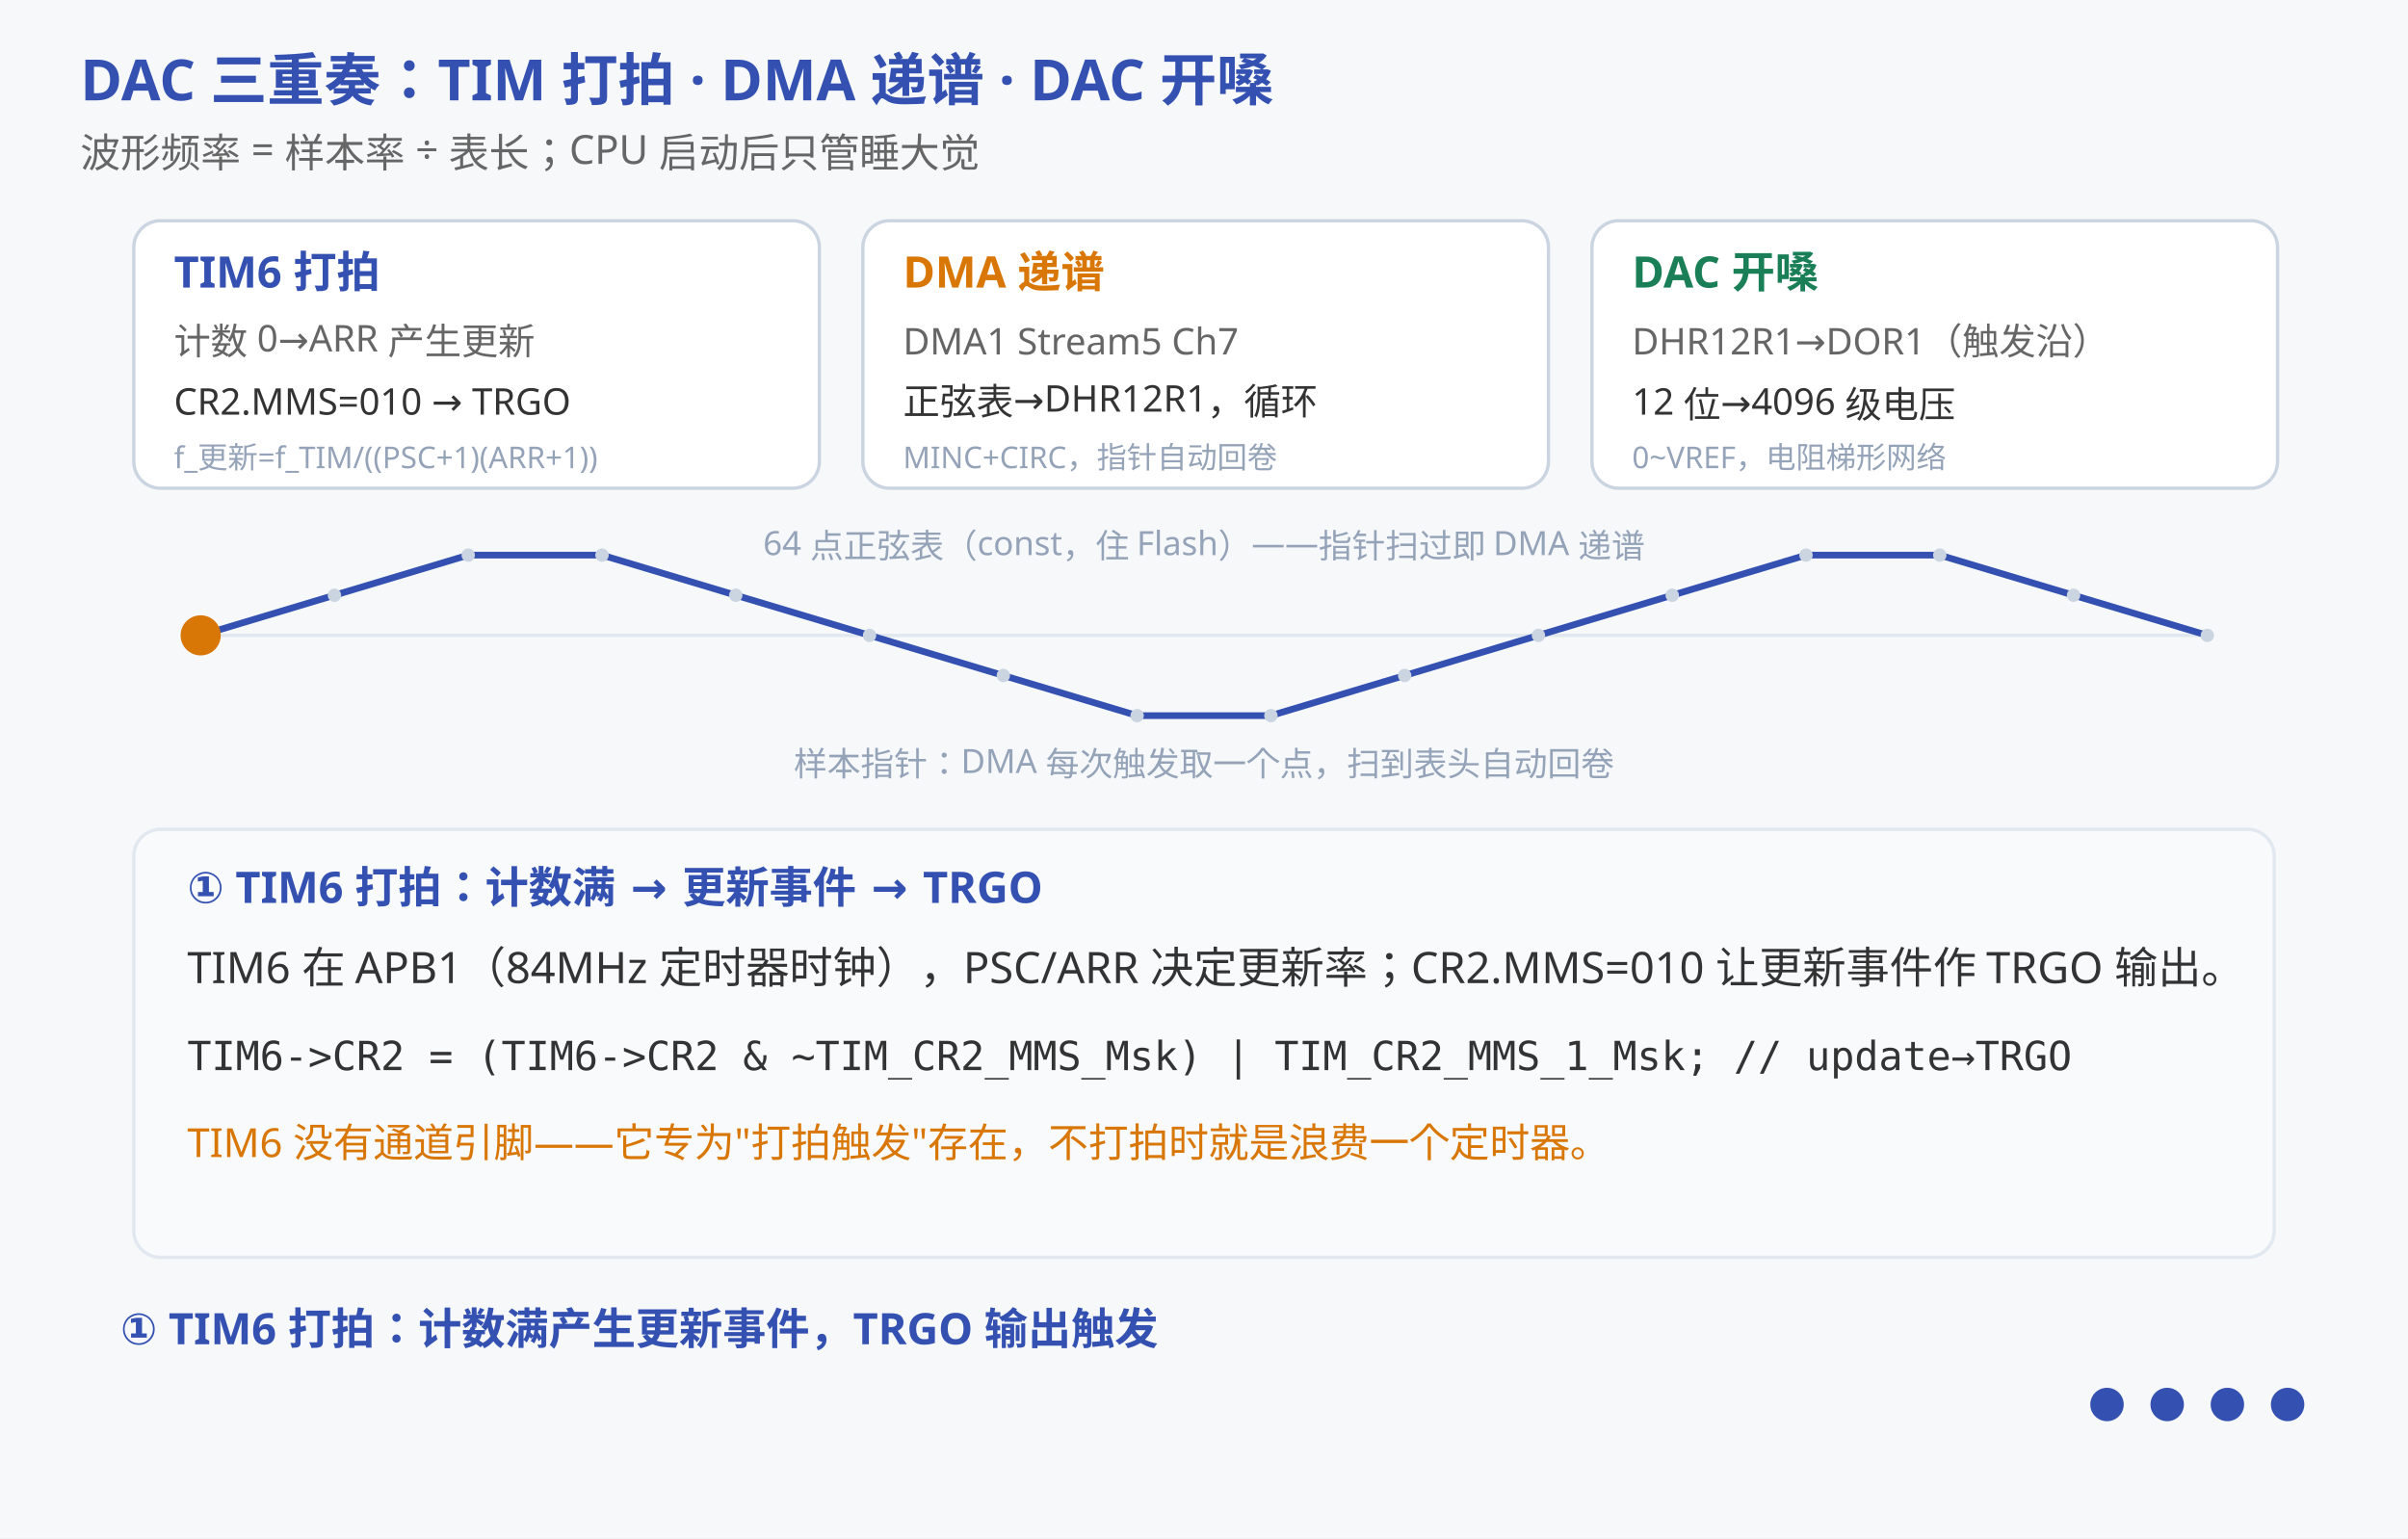
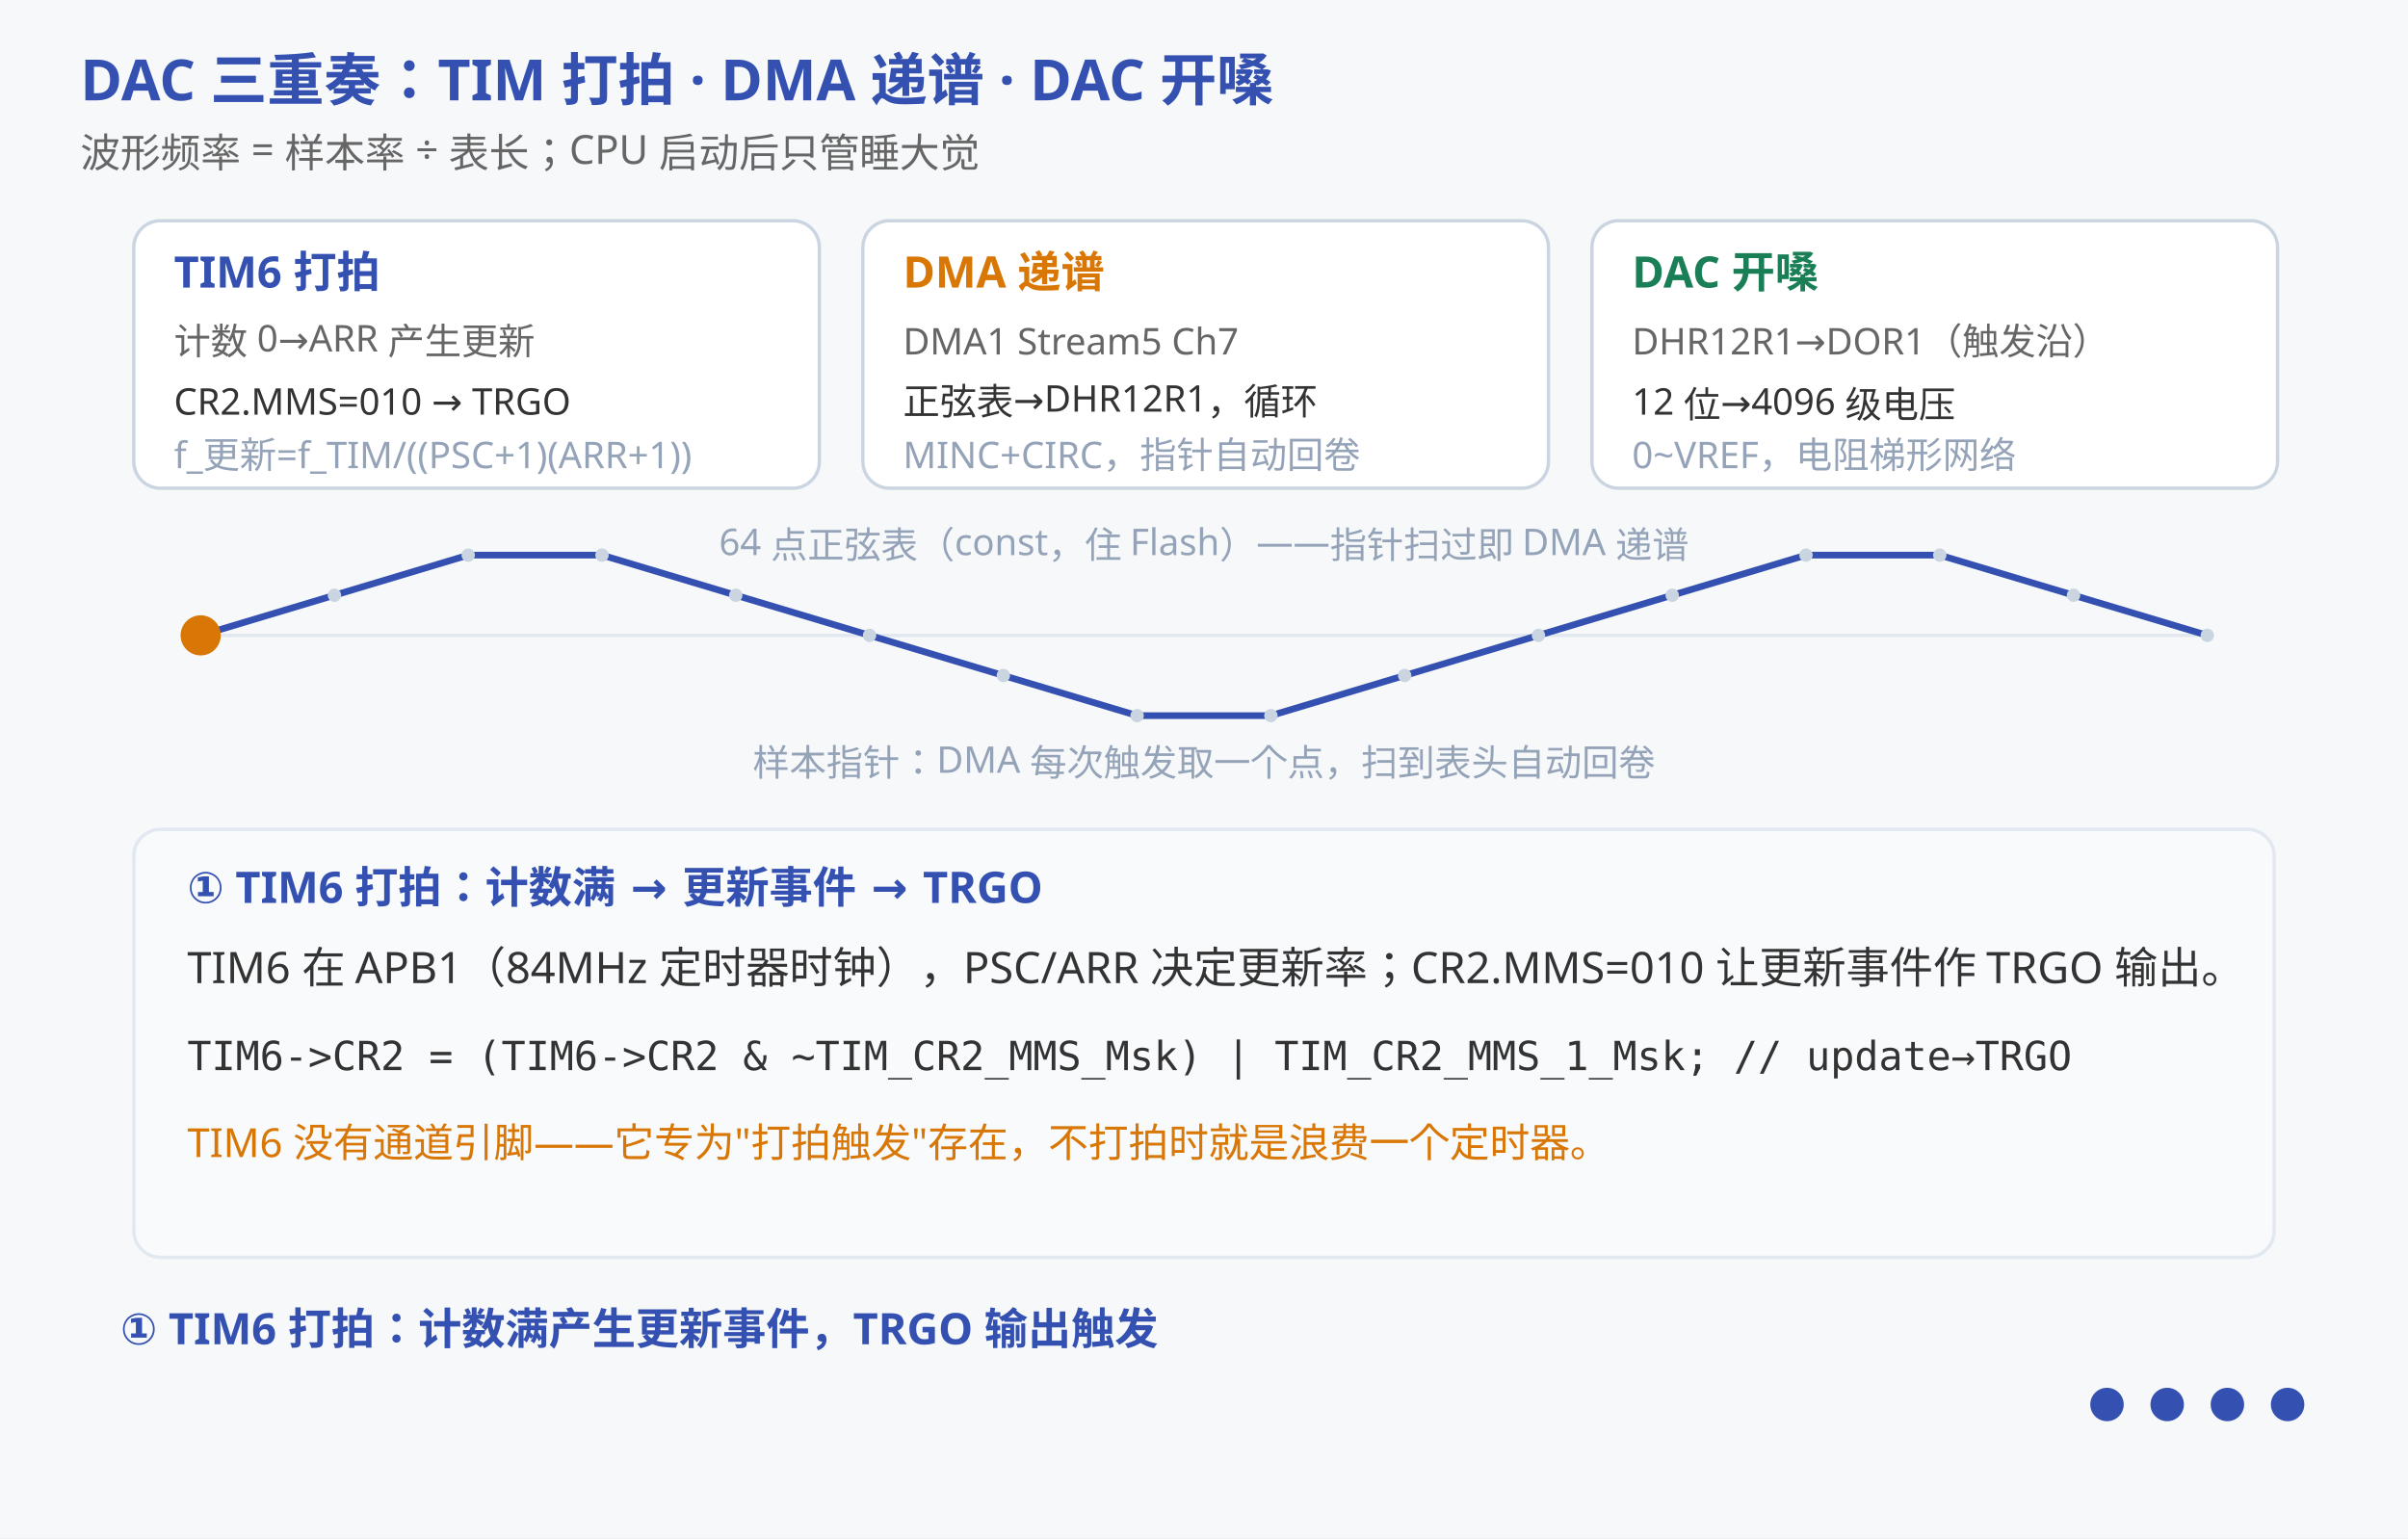
<svg xmlns="http://www.w3.org/2000/svg" viewBox="0 0 720 460" font-family="'Segoe UI','Microsoft YaHei',sans-serif">
  <rect width="720" height="460" fill="#f6f8fa" />
  <text x="24" y="30" font-size="17" font-weight="bold" fill="#3451b2">DAC 三重奏：TIM 打拍 · DMA 递谱 · DAC 开嗓</text>
  <text x="24" y="50" font-size="12" fill="#666">波形频率 = 样本率 ÷ 表长；CPU 启动后只管睡大觉</text>
  <rect x="40" y="66" width="205" height="80" rx="8" fill="#ffffff" stroke="#cbd5e1" />
  <text x="52" y="86" font-size="13" font-weight="bold" fill="#3451b2">TIM6 打拍</text>
  <text x="52" y="106" font-size="11" fill="#666">计数 0→ARR 产生更新</text>
  <text x="52" y="124" font-size="11" fill="#333">CR2.MMS=010 → TRGO</text>
-   <text x="52" y="140" font-size="9" fill="#94a3b8">f_更新=f_TIM/((PSC+1)(ARR+1))</text>
+   <text x="52" y="140" font-size="11" fill="#94a3b8">f_更新=f_TIM/((PSC+1)(ARR+1))</text>
  <rect x="258" y="66" width="205" height="80" rx="8" fill="#ffffff" stroke="#cbd5e1" />
  <text x="270" y="86" font-size="13" font-weight="bold" fill="#d97706">DMA 递谱</text>
  <text x="270" y="106" font-size="11" fill="#666">DMA1 Stream5 Ch7</text>
  <text x="270" y="124" font-size="11" fill="#333">正弦表→DHR12R1，循环</text>
-   <text x="270" y="140" font-size="9" fill="#94a3b8">MINC+CIRC，指针自动回卷</text>
+   <text x="270" y="140" font-size="11" fill="#94a3b8">MINC+CIRC，指针自动回卷</text>
  <rect x="476" y="66" width="205" height="80" rx="8" fill="#ffffff" stroke="#cbd5e1" />
  <text x="488" y="86" font-size="13" font-weight="bold" fill="#1a7f56">DAC 开嗓</text>
  <text x="488" y="106" font-size="11" fill="#666">DHR12R1→DOR1（触发沿）</text>
  <text x="488" y="124" font-size="11" fill="#333">12 位→4096 级电压</text>
-   <text x="488" y="140" font-size="9" fill="#94a3b8">0~VREF，电阻梯形网络</text>
-   <text x="360" y="166" font-size="10" fill="#94a3b8" text-anchor="middle">64 点正弦表（const，住 Flash）——指针扫过即 DMA 递谱</text>
+   <text x="488" y="140" font-size="11" fill="#94a3b8">0~VREF，电阻梯形网络</text>
+   <text x="360" y="166" font-size="11" fill="#94a3b8" text-anchor="middle">64 点正弦表（const，住 Flash）——指针扫过即 DMA 递谱</text>
  <line x1="60" y1="190" x2="660" y2="190" stroke="#e2e8f0" stroke-width="1" />
  <polyline points="60,190 100,178 140,166 180,166 220,178 260,190 300,202 340,214 380,214 420,202 460,190 500,178 540,166 580,166 620,178 660,190" fill="none" stroke="#3451b2" stroke-width="2" />
  <g fill="#cbd5e1">
    <circle cx="60" cy="190" r="2" />
    <circle cx="100" cy="178" r="2" />
    <circle cx="140" cy="166" r="2" />
    <circle cx="180" cy="166" r="2" />
    <circle cx="220" cy="178" r="2" />
    <circle cx="260" cy="190" r="2" />
    <circle cx="300" cy="202" r="2" />
    <circle cx="340" cy="214" r="2" />
    <circle cx="380" cy="214" r="2" />
    <circle cx="420" cy="202" r="2" />
    <circle cx="460" cy="190" r="2" />
    <circle cx="500" cy="178" r="2" />
    <circle cx="540" cy="166" r="2" />
    <circle cx="580" cy="166" r="2" />
    <circle cx="620" cy="178" r="2" />
    <circle cx="660" cy="190" r="2" />
  </g>
  <circle cx="60" cy="190" r="6" fill="#d97706">
    <animate attributeName="cx" values="60;660;660;60" keyTimes="0;0.86;0.93;1" dur="4s" repeatCount="indefinite" />
  </circle>
-   <text x="360" y="232" font-size="10" fill="#94a3b8" text-anchor="middle">样本指针：DMA 每次触发取一个点，扫到表头自动回卷</text>
+   <text x="360" y="232" font-size="11" fill="#94a3b8" text-anchor="middle">样本指针：DMA 每次触发取一个点，扫到表头自动回卷</text>
  <g opacity="1">
    <animate attributeName="opacity" calcMode="discrete" values="1;0;0;0;0" keyTimes="0;0.25;0.5;0.75;1" dur="12s" repeatCount="indefinite" />
    <rect x="40" y="248" width="640" height="128" rx="8" fill="#f8fafc" stroke="#e2e8f0" />
    <text x="56" y="270" font-size="13" font-weight="bold" fill="#3451b2">① TIM6 打拍：计数满 → 更新事件 → TRGO</text>
    <text x="56" y="294" font-size="13" fill="#333">TIM6 在 APB1（84MHz 定时器时钟），PSC/ARR 决定更新率；CR2.MMS=010 让更新事件作 TRGO 输出。</text>
    <text x="56" y="320" font-size="12" font-family="Consolas,monospace" fill="#333">TIM6-&gt;CR2 = (TIM6-&gt;CR2 &amp; ~TIM_CR2_MMS_Msk) | TIM_CR2_MMS_1_Msk;  // update→TRGO</text>
    <text x="56" y="346" font-size="12" fill="#d97706">TIM6 没有通道引脚——它专为"打拍触发"存在，不打拍时就是浪费一个定时器。</text>
  </g>
  <g opacity="0">
    <animate attributeName="opacity" calcMode="discrete" values="0;1;0;0;0" keyTimes="0;0.25;0.5;0.75;1" dur="12s" repeatCount="indefinite" />
    <rect x="40" y="248" width="640" height="128" rx="8" fill="#f8fafc" stroke="#e2e8f0" />
    <text x="56" y="270" font-size="13" font-weight="bold" fill="#d97706">② DMA 递谱：TRGO → DAC 请求 → 取下一个样本</text>
    <text x="56" y="294" font-size="13" fill="#333">DAC1 的 DMA 请求在 DMA1 Stream5 Channel7（RM0090 Table 43）。MINC 让内存指针递增、CIRC 让传完回卷。</text>
    <text x="56" y="320" font-size="12" font-family="Consolas,monospace" fill="#333">DMA1_Stream5-&gt;PAR = &amp;DAC-&gt;DHR12R1;  M0AR = sine_table;  NDTR = 64;  CR = CH7|MINC|CIRC|...</text>
    <text x="56" y="346" font-size="12" fill="#d97706">启动顺序：先 DAC（TEN1+DMAEN1）再使能 DMA 流——反过来第一样本会被覆盖。</text>
  </g>
  <g opacity="0">
    <animate attributeName="opacity" calcMode="discrete" values="0;0;1;0;0" keyTimes="0;0.25;0.5;0.75;1" dur="12s" repeatCount="indefinite" />
    <rect x="40" y="248" width="640" height="128" rx="8" fill="#f8fafc" stroke="#e2e8f0" />
    <text x="56" y="270" font-size="13" font-weight="bold" fill="#1a7f56">③ DAC 开嗓：DHR12R1 → DOR1 → 电压</text>
    <text x="56" y="294" font-size="13" fill="#333">触发沿把 DHR12R1（数据保持）搬到 DOR1（输出寄存器），电阻梯形网络按 12 位数字输出对应电压。</text>
    <text x="56" y="320" font-size="12" font-family="Consolas,monospace" fill="#333">DAC-&gt;CR |= DAC_CR_TEN1_Msk | DAC_CR_DMAEN1_Msk;  // 触发使能 + DMA 请求使能</text>
    <text x="56" y="346" font-size="12" fill="#3eaf7c">写 2048 → 输出 VREF/2；12 位右对齐，写错对齐寄存器幅度只剩 1/16。</text>
  </g>
  <g opacity="0">
    <animate attributeName="opacity" calcMode="discrete" values="0;0;0;1;0" keyTimes="0;0.25;0.5;0.75;1" dur="12s" repeatCount="indefinite" />
    <rect x="40" y="248" width="640" height="128" rx="8" fill="#f8fafc" stroke="#e2e8f0" />
    <text x="56" y="270" font-size="13" font-weight="bold" fill="#3451b2">④ 波形出来：样本率、表长、频率的数学</text>
    <text x="56" y="292" font-size="13" fill="#333">f_波形 = f_样本 / N = f_TIM6更新 / N——1kHz/64 点要 64kHz 样本率。</text>
    <text x="56" y="312" font-size="13" fill="#333">84MHz / 64kHz = 1312.5 不整除——舍入到 1312，误差 0.1%。</text>
    <text x="56" y="332" font-size="12" font-family="Consolas,monospace" fill="#333">N=64 → 正弦；N=8 → 阶梯三角（零阶保持 + 点太少）；N=2 → 奈奎斯特极限，方波</text>
    <text x="56" y="354" font-size="12" fill="#d97706">选表长不光看频率，还要看 84MHz 能不能整除——这是波形数学最值得讲的一刀。</text>
  </g>
  <g font-size="13" font-weight="bold" fill="#3451b2">
    <g opacity="1">
      <animate attributeName="opacity" calcMode="discrete" values="1;0;0;0;1" keyTimes="0;0.25;0.5;0.75;1" dur="12s" repeatCount="indefinite" />
      <text x="36" y="402">① TIM6 打拍：计数满产生更新事件，TRGO 输出触发</text>
    </g>
    <g opacity="0">
      <animate attributeName="opacity" calcMode="discrete" values="0;1;0;0;0" keyTimes="0;0.25;0.5;0.75;1" dur="12s" repeatCount="indefinite" />
      <text x="36" y="402">② DMA 递谱：取正弦表下一个样本搬进 DHR12R1，循环</text>
    </g>
    <g opacity="0">
      <animate attributeName="opacity" calcMode="discrete" values="0;0;1;0;0" keyTimes="0;0.25;0.5;0.75;1" dur="12s" repeatCount="indefinite" />
      <text x="36" y="402">③ DAC 开嗓：触发沿 DHR→DOR，12 位数字变电压</text>
    </g>
    <g opacity="0">
      <animate attributeName="opacity" calcMode="discrete" values="0;0;0;1;0" keyTimes="0;0.25;0.5;0.75;1" dur="12s" repeatCount="indefinite" />
      <text x="36" y="402">④ 波形出来：f=样本率÷表长，点太少正弦退化成阶梯三角</text>
    </g>
  </g>
  <g transform="translate(630,420)" fill="#3451b2">
    <circle cx="0" cy="0" r="5">
      <animate attributeName="opacity" calcMode="discrete" values="1;0.2;0.2;0.2;0.2" keyTimes="0;0.25;0.5;0.75;1" dur="12s" repeatCount="indefinite" />
    </circle>
    <circle cx="18" cy="0" r="5">
      <animate attributeName="opacity" calcMode="discrete" values="0.2;1;0.2;0.2;0.2" keyTimes="0;0.25;0.5;0.75;1" dur="12s" repeatCount="indefinite" />
    </circle>
    <circle cx="36" cy="0" r="5">
      <animate attributeName="opacity" calcMode="discrete" values="0.2;0.2;1;0.2;0.2" keyTimes="0;0.25;0.5;0.75;1" dur="12s" repeatCount="indefinite" />
    </circle>
    <circle cx="54" cy="0" r="5">
      <animate attributeName="opacity" calcMode="discrete" values="0.2;0.2;0.2;1;0.2" keyTimes="0;0.25;0.5;0.75;1" dur="12s" repeatCount="indefinite" />
    </circle>
  </g>
</svg>
